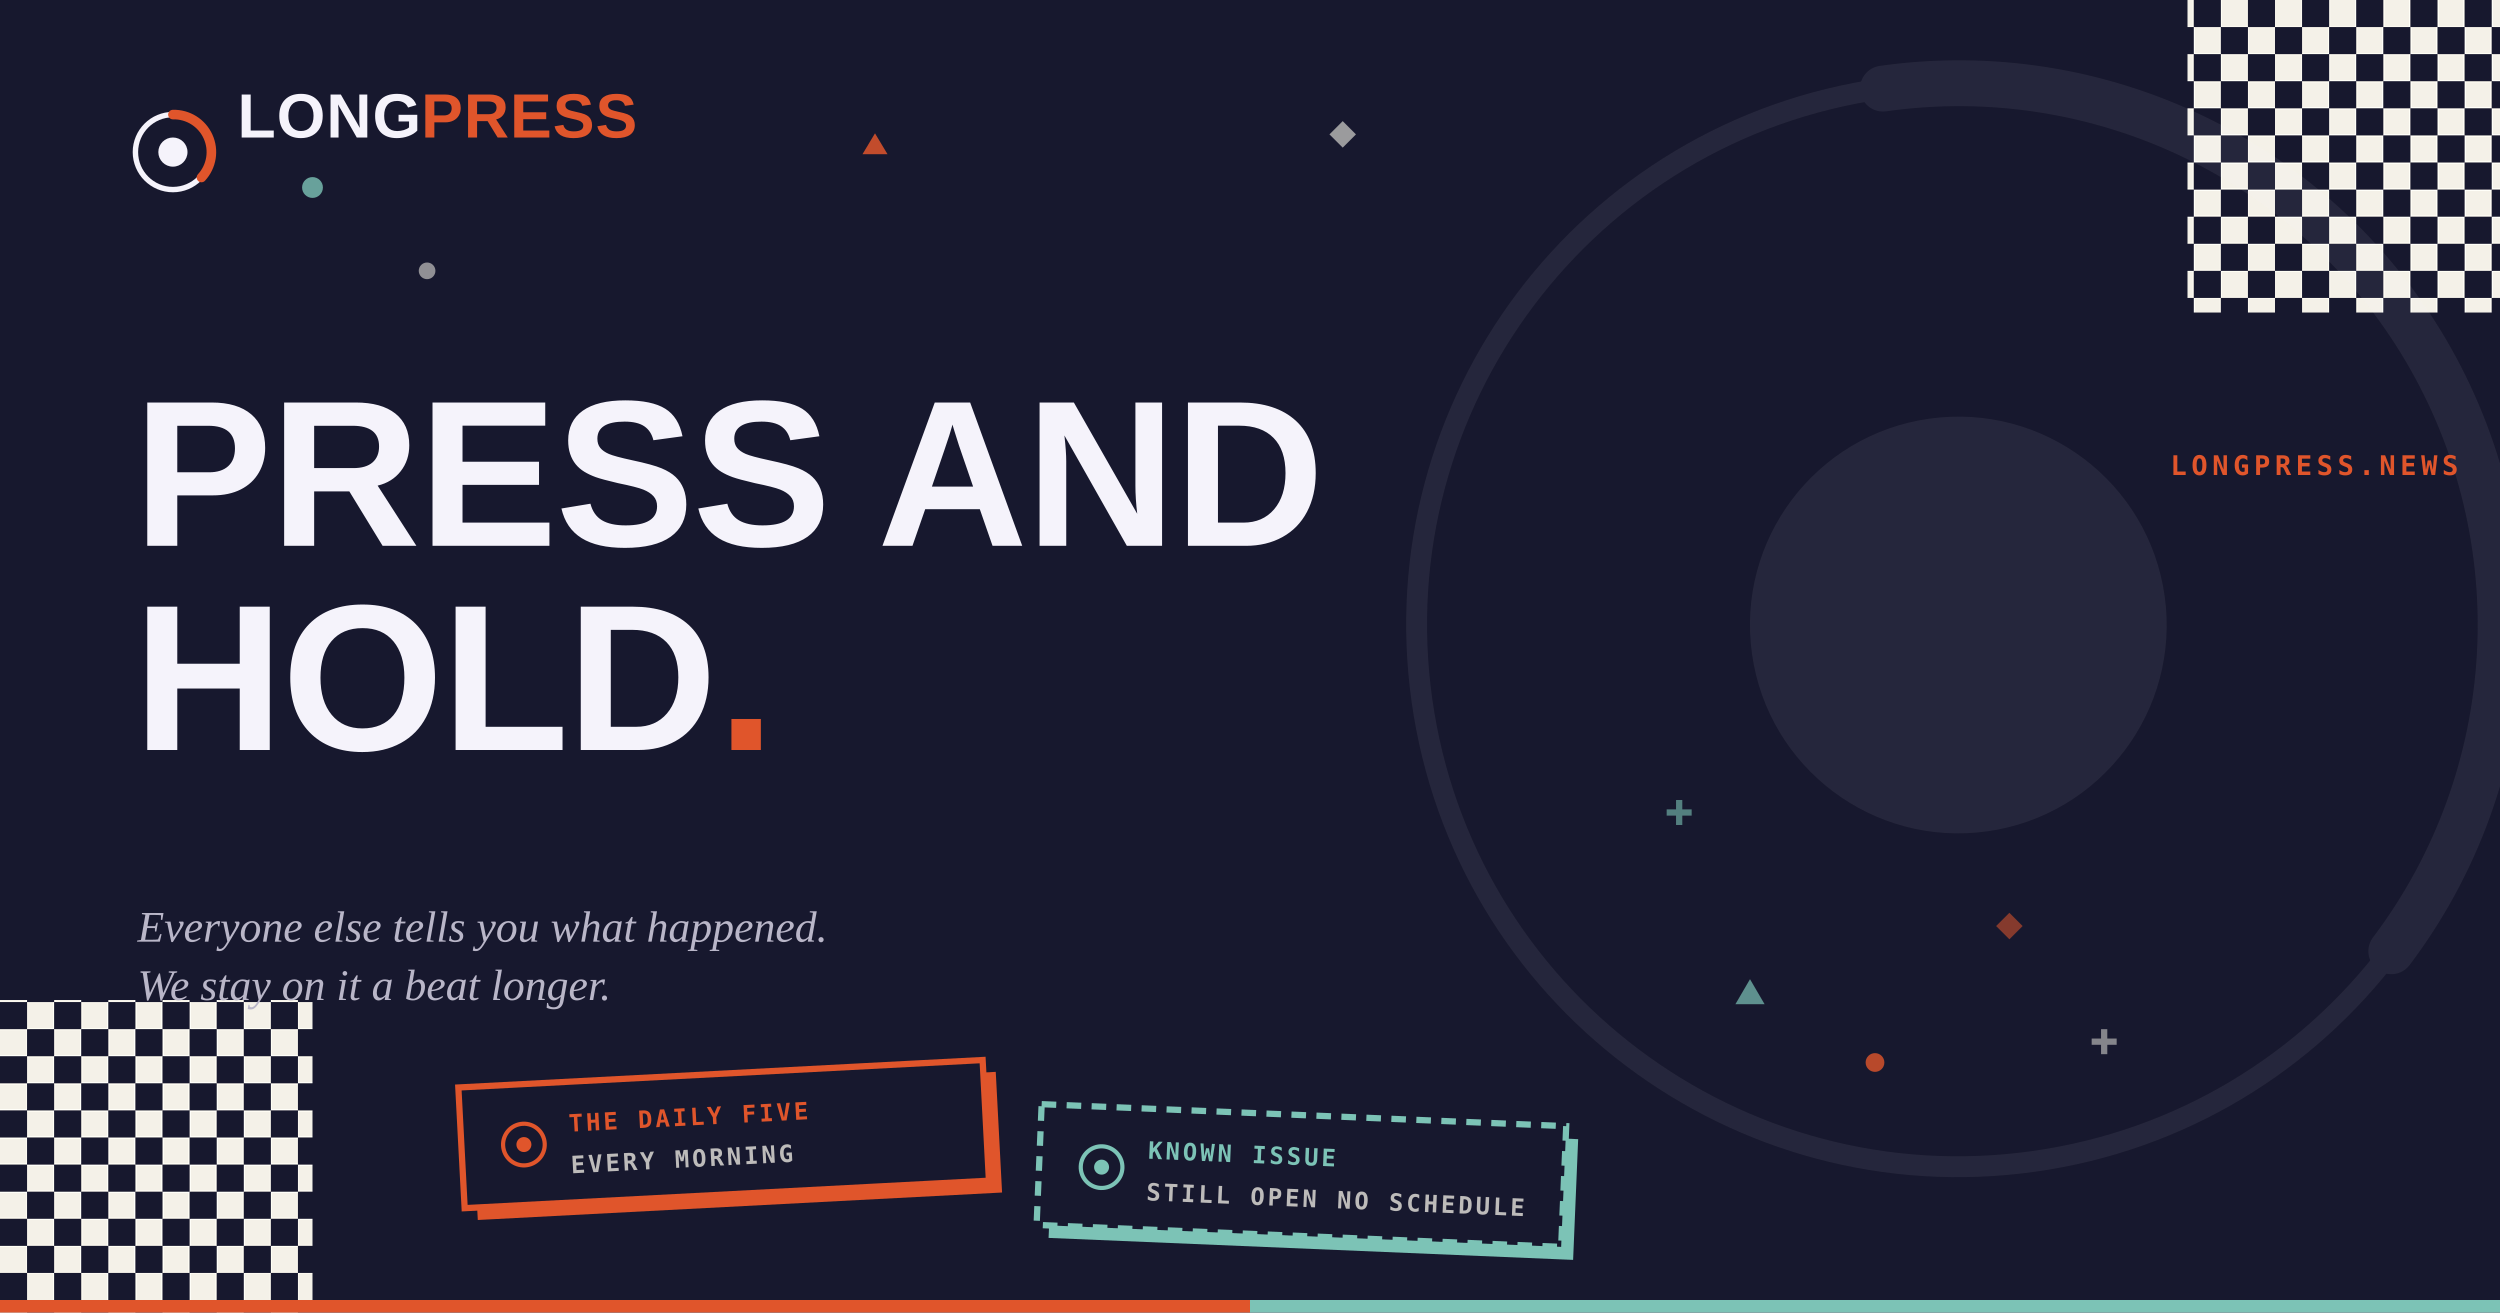
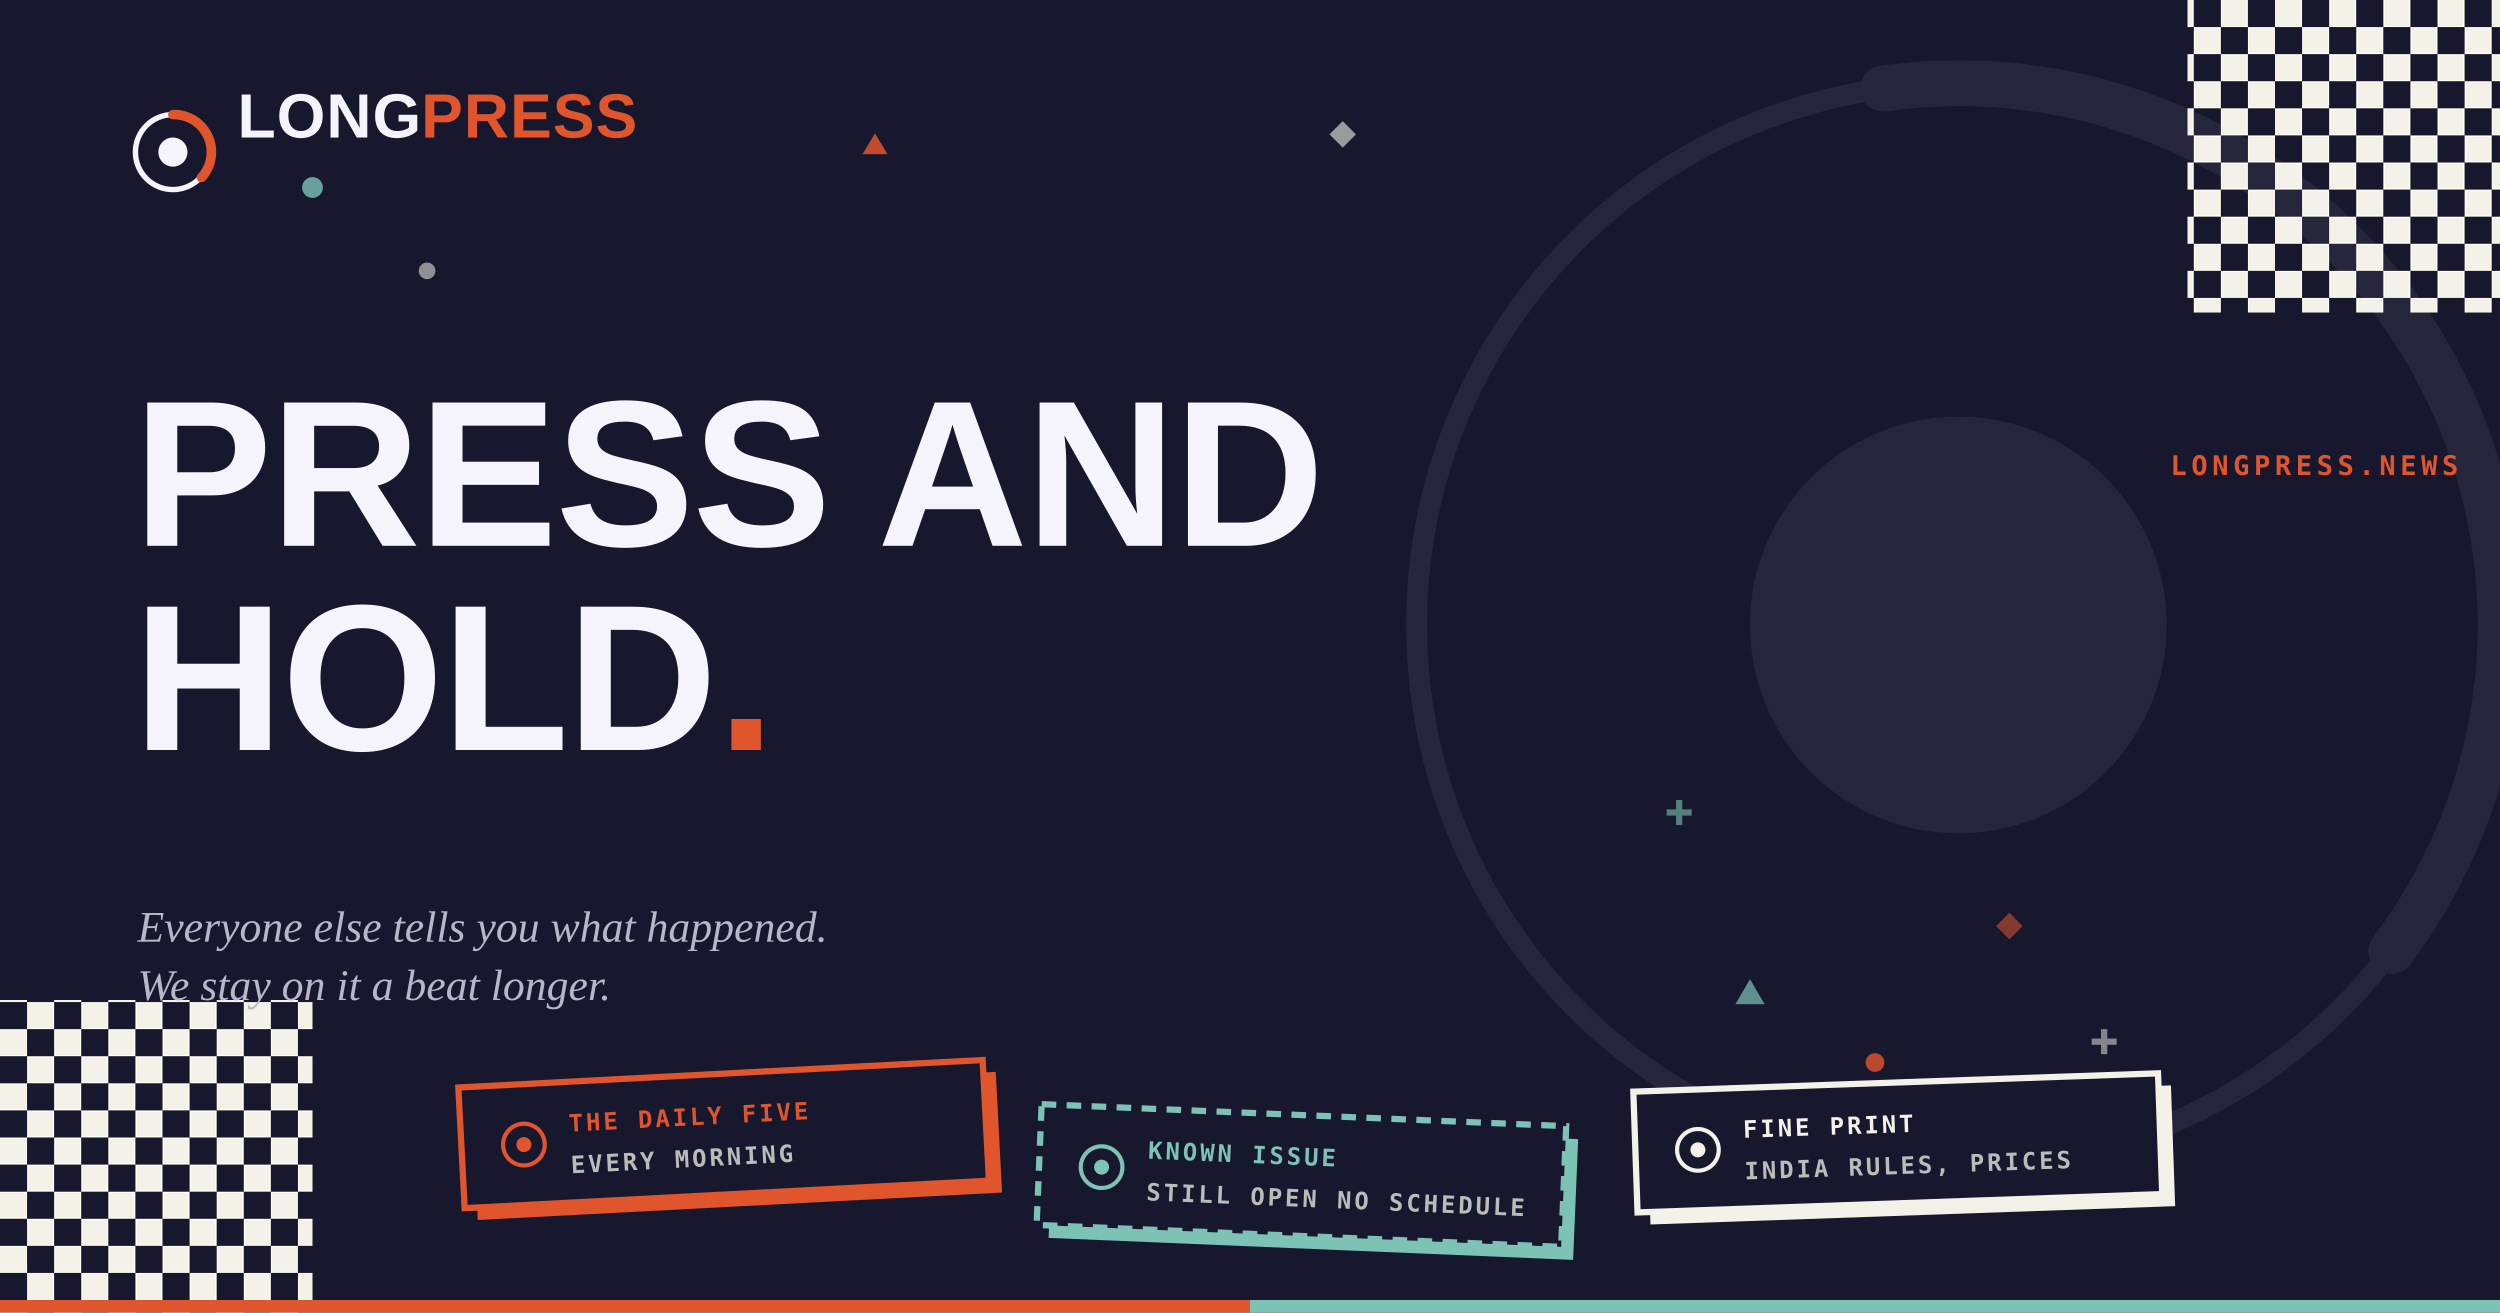
<svg xmlns="http://www.w3.org/2000/svg" width="1200" height="630" viewBox="0 0 1200 630">
  <defs>
    <pattern id="checker" width="26" height="26" patternUnits="userSpaceOnUse">
      <rect width="26" height="26" fill="none" />
      <rect width="13" height="13" x="0" y="0" fill="#F4F1E8" />
      <rect width="13" height="13" x="13" y="13" fill="#F4F1E8" />
    </pattern>
    <clipPath id="clip-tr">
      <path d="M1200,0 L1200,150 L1050,150 L1050,0 Z" />
    </clipPath>
    <clipPath id="clip-bl">
      <path d="M0,630 L0,480 L150,480 L150,630 Z" />
    </clipPath>
  </defs>
  <rect width="1200" height="630" fill="#17182E" />
  <g clip-path="url(#clip-tr)">
    <rect x="1050" y="0" width="150" height="150" fill="url(#checker)" />
  </g>
  <g clip-path="url(#clip-bl)">
    <rect x="0" y="480" width="150" height="150" fill="url(#checker)" />
  </g>
  <g transform="translate(940,300) rotate(-8)" opacity="0.07">
    <circle cx="0" cy="0" r="260" fill="none" stroke="#F5F3FB" stroke-width="10" />
    <path d="M0,-260 A260,260 0 0 1 184,184" fill="none" stroke="#F5F3FB" stroke-width="22" stroke-linecap="round" />
    <circle cx="0" cy="0" r="100" fill="#F5F3FB" />
  </g>
  <circle cx="150" cy="90" r="5" fill="#7CC3B6" opacity="0.8" />
  <circle cx="205" cy="130" r="4" fill="#F4F1E8" opacity="0.55" />
  <path d="M420,64 l6,10 h-12 z" fill="#E0552B" opacity="0.85" />
  <rect x="640" y="60" width="9" height="9" fill="#F4F1E8" opacity="0.6" transform="rotate(45 644.5 64.5)" />
  <path d="M840,470 l7,12 h-14 z" fill="#7CC3B6" opacity="0.7" />
  <circle cx="900" cy="510" r="4.5" fill="#E0552B" opacity="0.8" />
  <rect x="960" y="440" width="9" height="9" fill="#E0552B" opacity="0.55" transform="rotate(45 964.5 444.5)" />
  <g stroke="#F4F1E8" stroke-width="3" opacity="0.5">
    <line x1="1004" y1="500" x2="1016" y2="500" />
    <line x1="1010" y1="494" x2="1010" y2="506" />
  </g>
  <g stroke="#7CC3B6" stroke-width="3" opacity="0.6">
    <line x1="800" y1="390" x2="812" y2="390" />
    <line x1="806" y1="384" x2="806" y2="396" />
  </g>
  <g transform="translate(64,54)">
    <circle cx="19" cy="19" r="18" fill="none" stroke="#F5F3FB" stroke-width="2.6" />
    <path d="M19,1 A18,18 0 0 1 32.7,31.2" fill="none" stroke="#E0552B" stroke-width="4.6" stroke-linecap="round" />
    <circle cx="19" cy="19" r="7" fill="#F5F3FB" />
  </g>
  <text x="114" y="66" font-family="Futura, Helvetica Neue, Arial, sans-serif" font-weight="700" font-size="30" letter-spacing="0.5" fill="#F5F3FB">LONG<tspan fill="#E0552B">PRESS</tspan>
  </text>
  <text x="1180" y="228" text-anchor="end" font-family="Menlo, Consolas, monospace" font-weight="700" font-size="13" letter-spacing="2.2" fill="#E0552B">LONGPRESS.NEWS</text>
  <text x="64" y="262" font-family="Futura, Helvetica Neue, Arial, sans-serif" font-weight="800" font-size="100" letter-spacing="-1" fill="#F5F3FB">PRESS AND</text>
  <text x="64" y="360" font-family="Futura, Helvetica Neue, Arial, sans-serif" font-weight="800" font-size="100" letter-spacing="-1" fill="#F5F3FB">HOLD<tspan fill="#E0552B">.</tspan>
  </text>
  <text x="66" y="452" font-family="Georgia, Times New Roman, serif" font-style="italic" font-size="21" fill="#B9B6C8">Everyone else tells you what happened.</text>
  <text x="66" y="480" font-family="Georgia, Times New Roman, serif" font-style="italic" font-size="21" fill="#B9B6C8">We stay on it a beat longer.</text>
  <g transform="translate(220,522) rotate(-3)">
    <rect x="6" y="6" width="252" height="58" fill="#E0552B" />
    <rect x="0" y="0" width="252" height="58" fill="#17182E" stroke="#E0552B" stroke-width="3" />
    <circle cx="30" cy="29" r="10" fill="none" stroke="#E0552B" stroke-width="2" />
    <circle cx="30" cy="29" r="3.6" fill="#E0552B" />
    <text x="52" y="24" font-family="Menlo, Consolas, monospace" font-weight="700" font-size="11.5" letter-spacing="1.4" fill="#E0552B">THE DAILY FIVE</text>
    <text x="52" y="44" font-family="Menlo, Consolas, monospace" font-weight="700" font-size="11.5" letter-spacing="1.4" fill="#F4F1E8" opacity="0.75">EVERY MORNING</text>
  </g>
  <g transform="translate(500,530) rotate(2.4)">
    <rect x="6" y="6" width="252" height="58" fill="#7CC3B6" />
    <rect x="0" y="0" width="252" height="58" fill="#17182E" stroke="#7CC3B6" stroke-width="3" stroke-dasharray="7 5" />
    <circle cx="30" cy="29" r="10" fill="none" stroke="#7CC3B6" stroke-width="2" />
    <circle cx="30" cy="29" r="3.6" fill="#7CC3B6" />
    <text x="52" y="24" font-family="Menlo, Consolas, monospace" font-weight="700" font-size="11.5" letter-spacing="1.4" fill="#7CC3B6">KNOWN ISSUE</text>
    <text x="52" y="44" font-family="Menlo, Consolas, monospace" font-weight="700" font-size="11.5" letter-spacing="1.4" fill="#F4F1E8" opacity="0.75">STILL OPEN NO SCHEDULE</text>
  </g>
+   <g transform="translate(784,524) rotate(-2)">
+     <rect x="6" y="6" width="252" height="58" fill="#F4F1E8" />
+     <rect x="0" y="0" width="252" height="58" fill="#17182E" stroke="#F4F1E8" stroke-width="3" />
+     <circle cx="30" cy="29" r="10" fill="none" stroke="#F4F1E8" stroke-width="2" />
+     <circle cx="30" cy="29" r="3.6" fill="#F4F1E8" />
+     <text x="52" y="24" font-family="Menlo, Consolas, monospace" font-weight="700" font-size="11.5" letter-spacing="1.4" fill="#F4F1E8">FINE PRINT</text>
+     <text x="52" y="44" font-family="Menlo, Consolas, monospace" font-weight="700" font-size="11.5" letter-spacing="1.4" fill="#F4F1E8" opacity="0.75">INDIA RULES, PRICES</text>
+   </g>
  <rect x="0" y="624" width="600" height="6" fill="#E0552B" />
  <rect x="600" y="624" width="600" height="6" fill="#7CC3B6" />
</svg>
